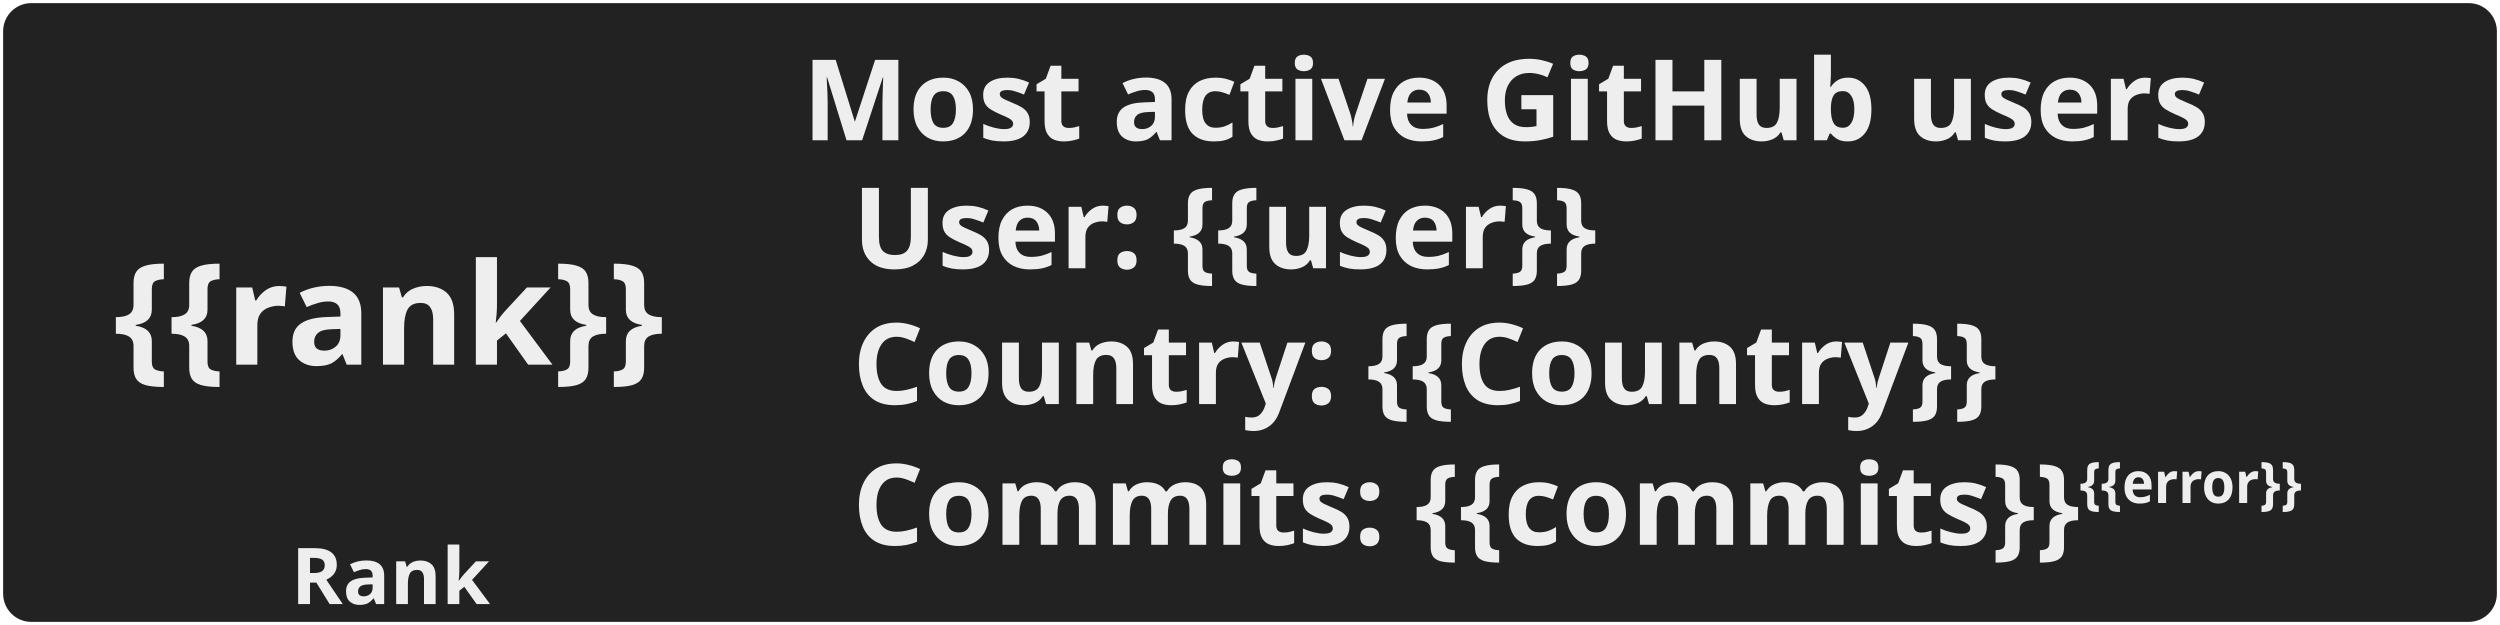
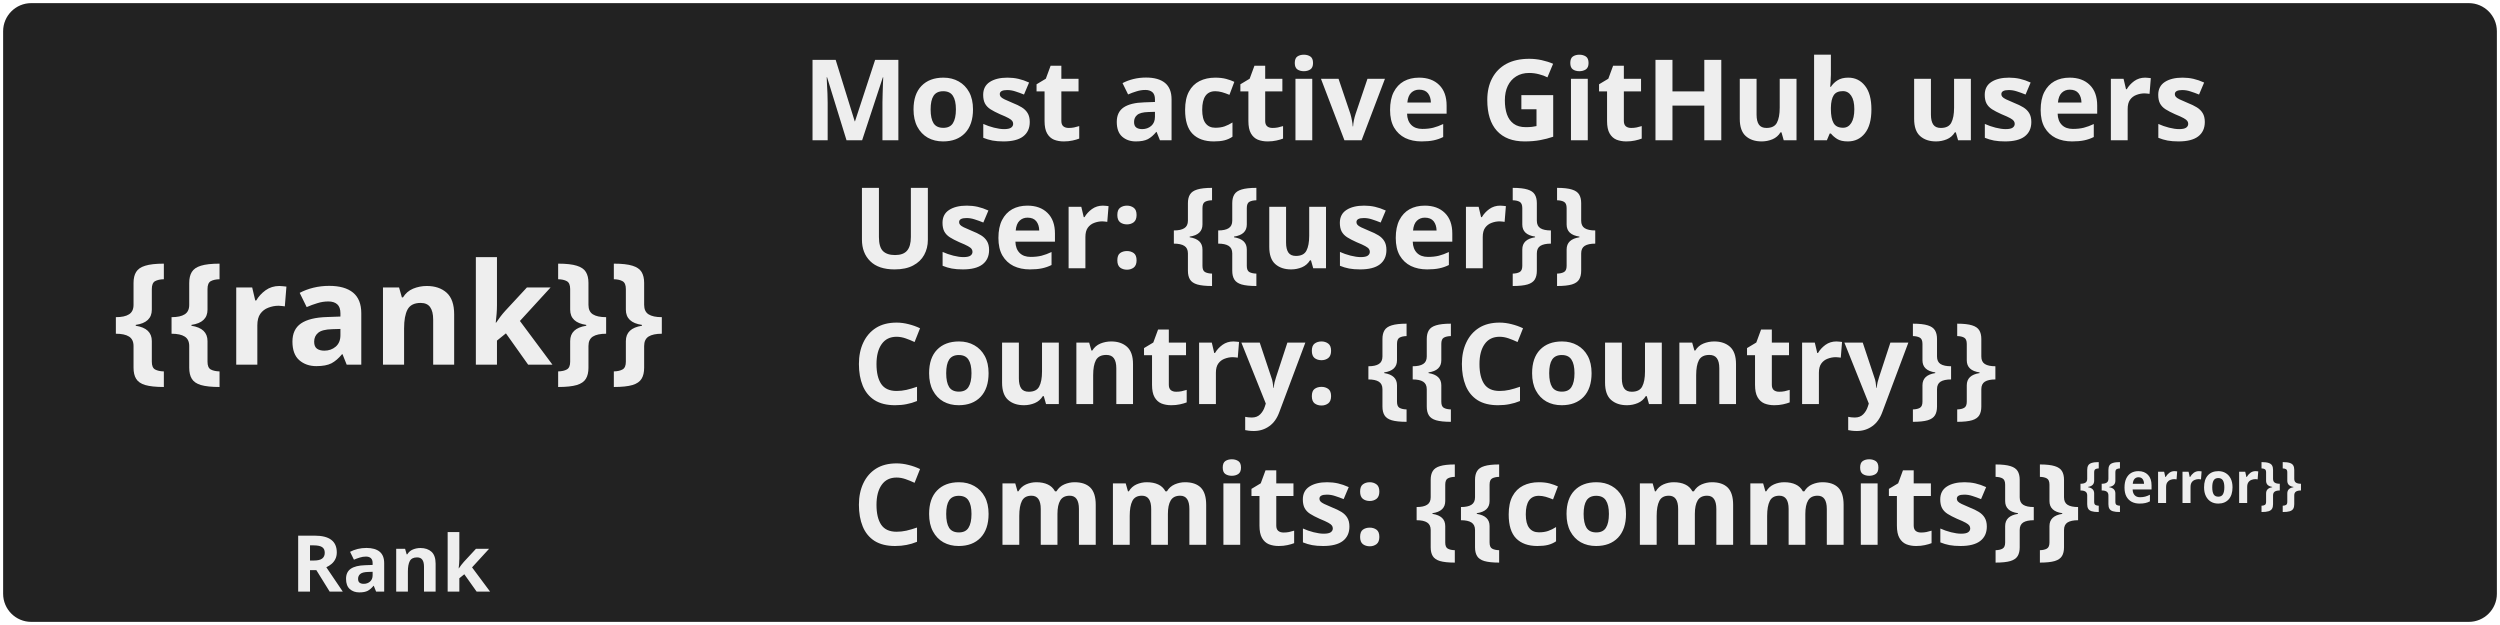
<svg xmlns="http://www.w3.org/2000/svg" width="400" height="100" viewBox="0 0 400 100" fill="none" id="svg2" version="1.1">
  <defs id="defs18" />
  <style id="style4">
		.text {
            font: 600 18px 'Segoe UI', Ubuntu, Sans-Serif;
            fill: #{{txtcol}};
            animation: fadeInAnimation 0.8s ease-in-out forwards;
          }
    @keyframes fadeInAnimation {
      from {
        opacity: 0;
      }
      to {
        opacity: 1;
      }
    }</style>
  <rect data-testid="card-bg" x="0.5" y="0.5" rx="4.5" height="99%" width="399" id="rect6" style="fill-opacity:1;fill:#{{bgcol}}" stroke-opacity="1" stroke="#{{strcol}}" fill="#222" />
  <circle style="opacity:1;fill:#dddddd;fill-opacity:0;fill-rule:evenodd;stroke:#{{txtcol}};stroke-width:5;stroke-miterlimit:4;stroke-dasharray:none;stroke-opacity:1" id="path4155" cx="61.633" cy="48.684" r="31.804" />
  <g id="g8-95-42" transform="matrix(1.256739,0,0,1.256739,-147.6608,1.79157)" style="fill:#eeeeee">
    <text x="167" y="45" text-anchor="middle" class="text" data-testid="text" id="text10-1-5">{{rank}}</text>
  </g>
-   <g id="g12-1-0" transform="matrix(0.6960588,0,0,0.6960588,-57.83149,42.36053)" style="fill:#eeeeee">
+   <g id="g12-1-0" transform="matrix(0.6960588,0,0,0.6960588,-57.83149,40.36053)" style="fill:#eeeeee">
    <text x="150" y="78" class="text" data-testid="text" id="text14-1-0">Rank</text>
  </g>
  <g id="g8-95-4" transform="translate(-21.62071,-17.56042)">
    <text x="150" y="40" class="text" data-testid="text" id="text10-1-0" style="fill:#eeeeee">Most active GitHub users</text>
  </g>
  <g id="g8-0" transform="translate(-13.62071,2.917441)" style="fill:#eeeeee">
    <text x="150" y="40" class="text" data-testid="text" id="text10-4">User: {{user}}</text>
  </g>
  <g id="g8" transform="translate(-13.62071,24.64776)" style="fill:#eeeeee">
    <text x="150" y="40" class="text" data-testid="text" id="text10">Country: {{Country}}</text>
  </g>
  <g id="g8-95" transform="translate(-13.62071,47.17261)" style="fill:#eeeeee">
    <text x="150" y="40" class="text" data-testid="text" id="text10-1">Commits: {{commits}}</text>
  </g>
  <g id="g12-1-5" transform="matrix(0.4782123,0,0,0.5087803,227.5434,44.86336)" style="fill:#eeeeee">
    <text x="220" y="70" class="text" data-testid="text" id="text14-1-09">{{error}}</text>
  </g>
</svg>
